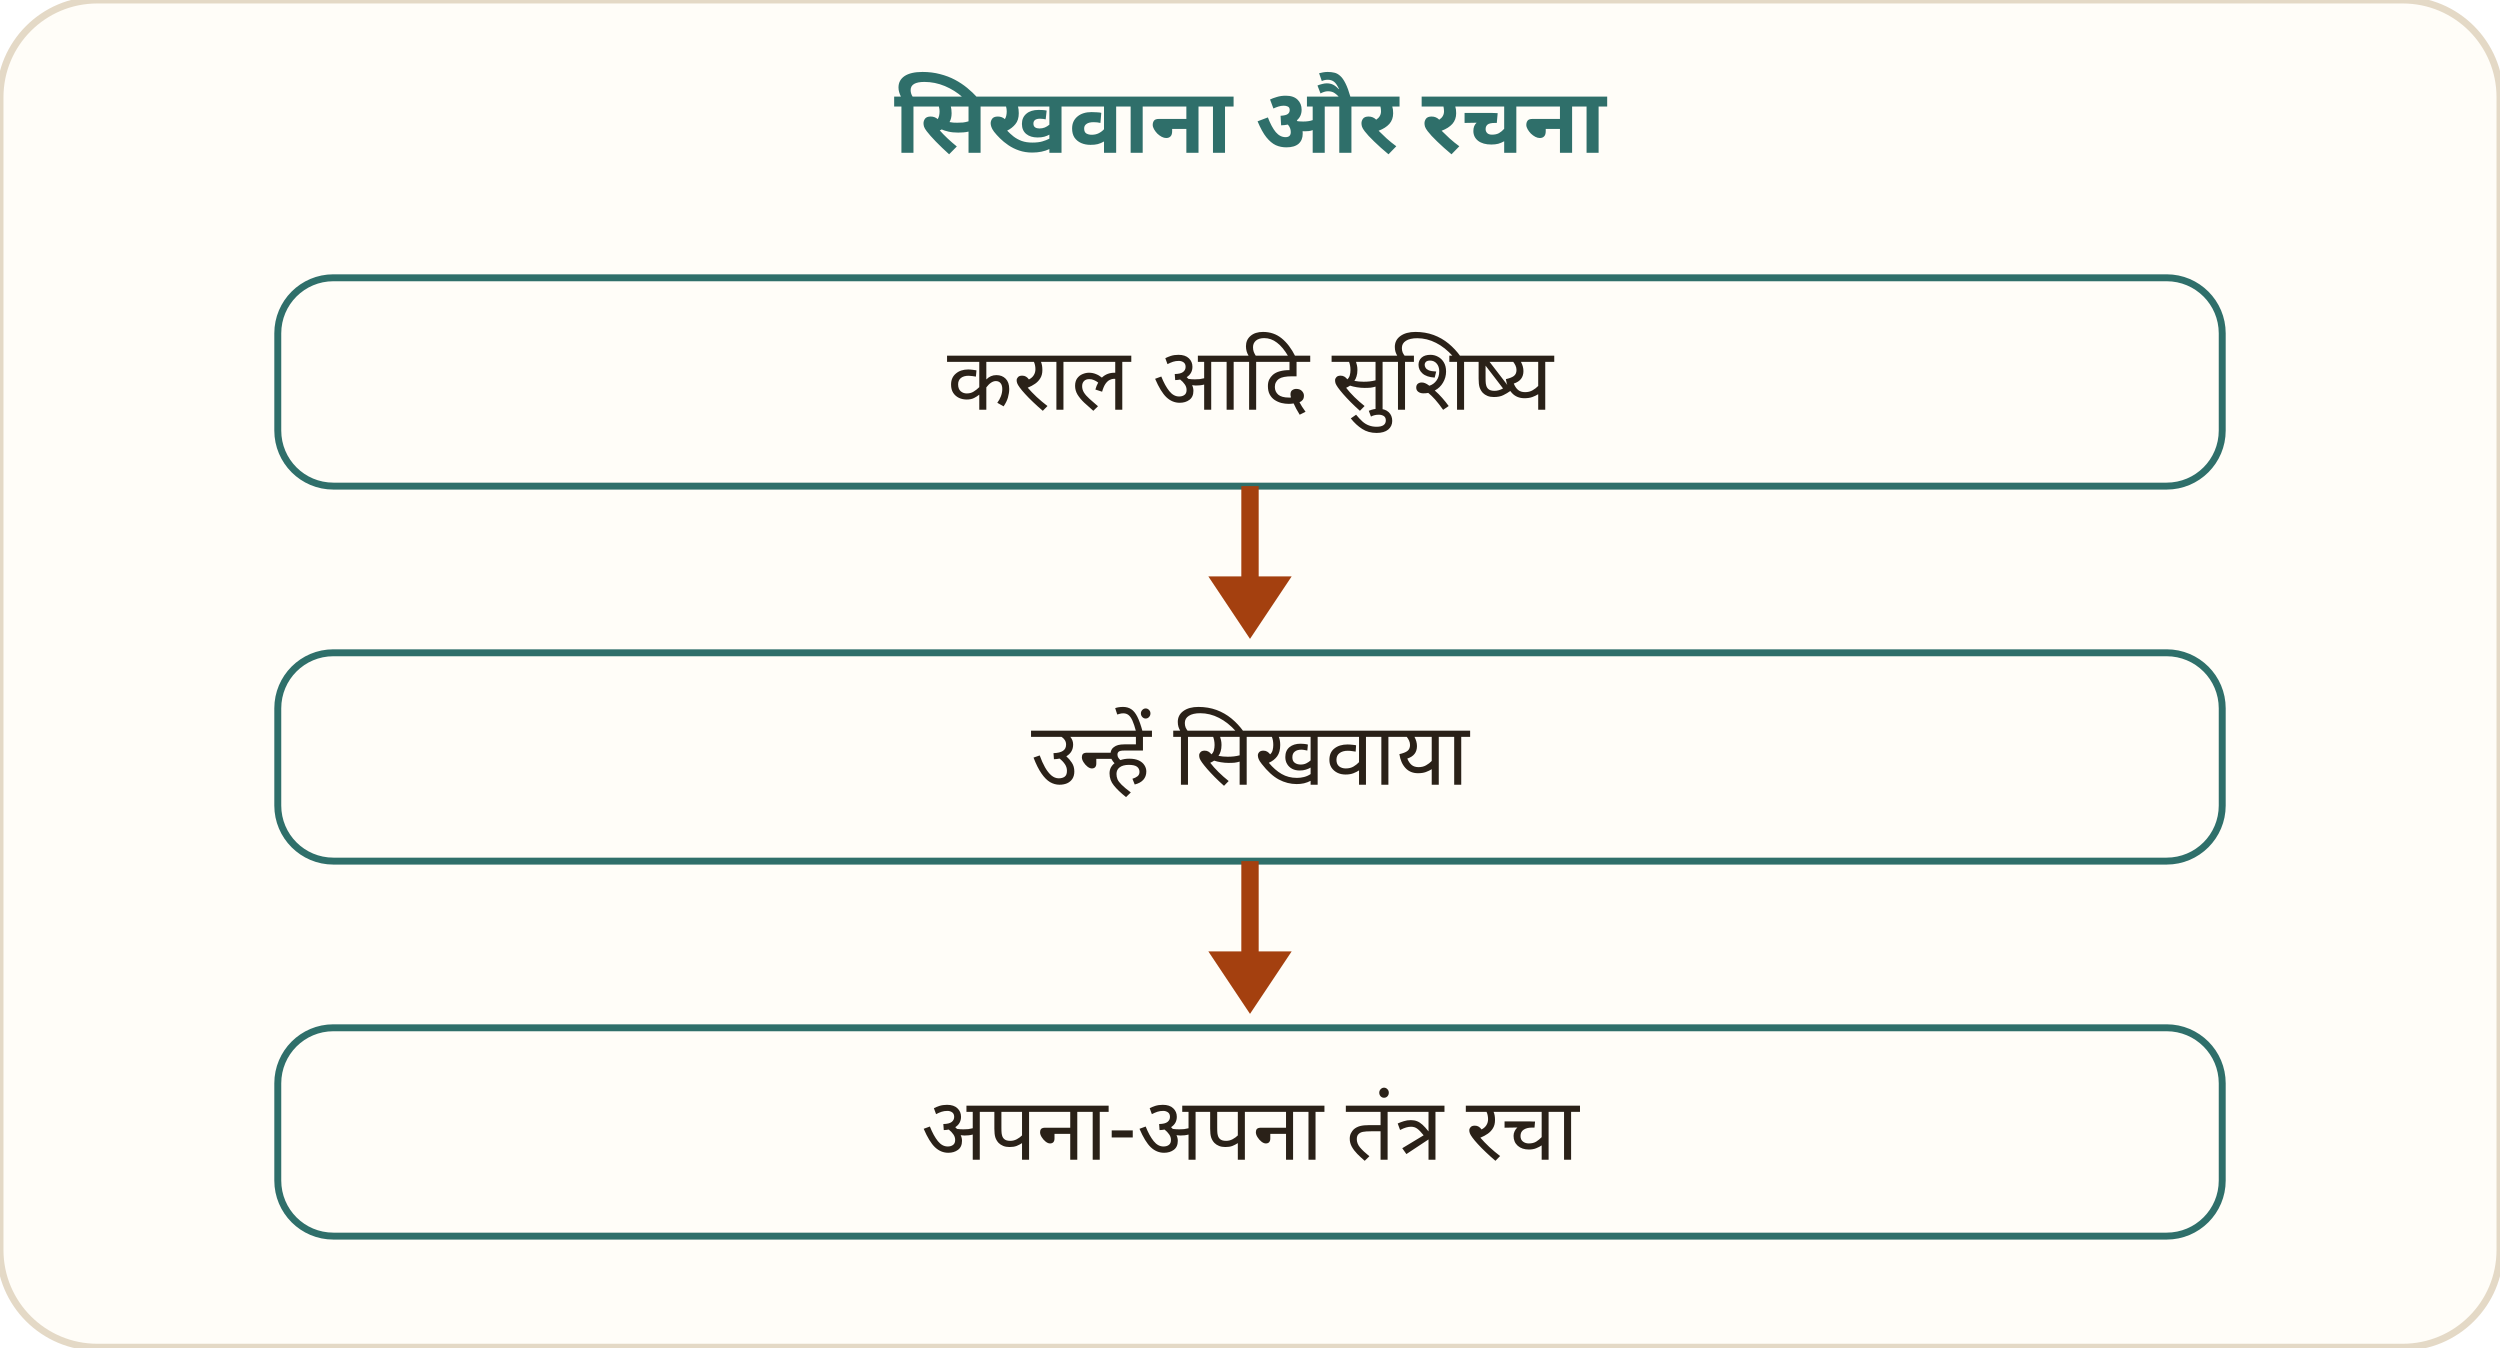
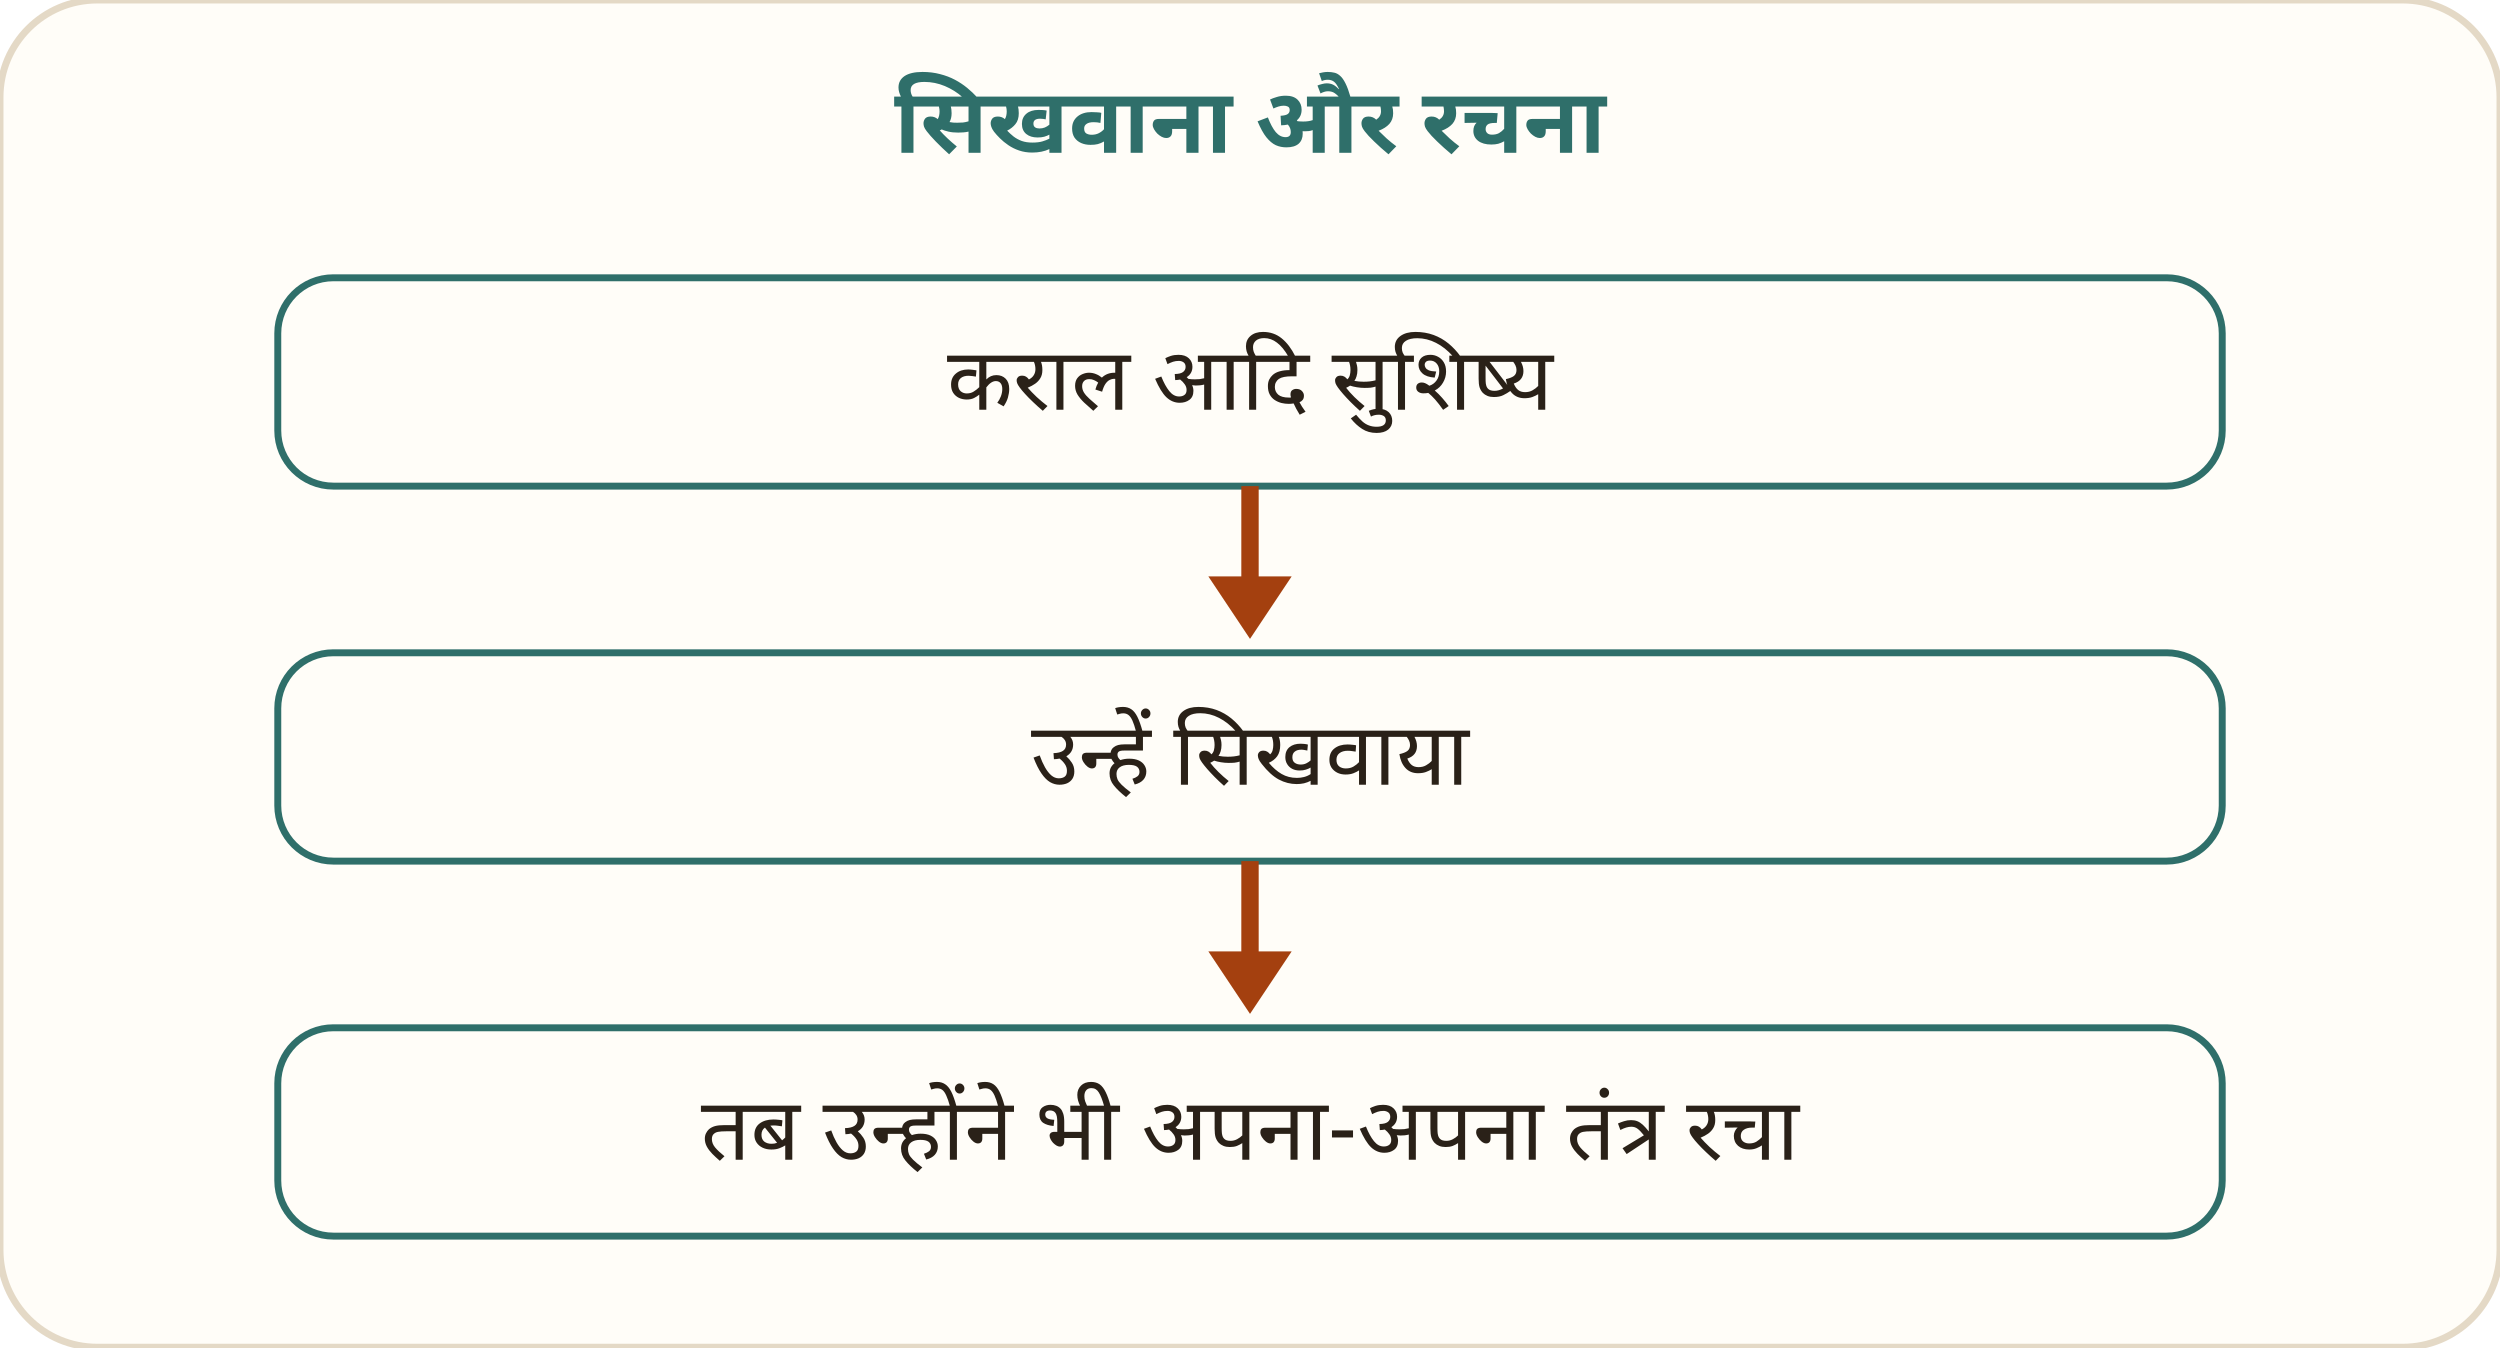
<svg xmlns="http://www.w3.org/2000/svg" viewBox="0 0 360 194" role="img">
  <rect width="360" height="194" rx="14" fill="#fffdf8" stroke="#e4d9c6" />
  <text x="180" y="22" font-family="'Noto Sans Devanagari','Mukta','Nirmala UI','Mangal',sans-serif" font-size="13" font-weight="700" fill="#2f6f6a" text-anchor="middle">सिखवाना और रचना</text>
  <rect x="40" y="40" width="280" height="30" rx="8" fill="#fffdf8" stroke="#2f6f6a" />
  <text x="180.0" y="59.0" font-family="'Noto Sans Devanagari','Mukta','Nirmala UI','Mangal',sans-serif" font-size="12.5" font-weight="500" fill="#2a2118" text-anchor="middle">कराल आदि सुशिष्य</text>
  <line x1="180" y1="70" x2="180" y2="86" stroke="#a4400f" stroke-width="2.5" />
  <polygon points="180,92 174,83 186,83" fill="#a4400f" />
  <rect x="40" y="94" width="280" height="30" rx="8" fill="#fffdf8" stroke="#2f6f6a" />
  <text x="180.0" y="113.0" font-family="'Noto Sans Devanagari','Mukta','Nirmala UI','Mangal',sans-serif" font-size="12.5" font-weight="500" fill="#2a2118" text-anchor="middle">उन्हें सिखवाया</text>
  <line x1="180" y1="124" x2="180" y2="140" stroke="#a4400f" stroke-width="2.5" />
  <polygon points="180,146 174,137 186,137" fill="#a4400f" />
  <rect x="40" y="148" width="280" height="30" rx="8" fill="#fffdf8" stroke="#2f6f6a" />
-   <text x="180.0" y="167.0" font-family="'Noto Sans Devanagari','Mukta','Nirmala UI','Mangal',sans-serif" font-size="12.5" font-weight="500" fill="#2a2118" text-anchor="middle">अपना-अपना तंत्र रचा</text>
+   <text x="180.0" y="167.0" font-family="'Noto Sans Devanagari','Mukta','Nirmala UI','Mangal',sans-serif" font-size="12.5" font-weight="500" fill="#2a2118" text-anchor="middle">तब उन्होंने भी अपना-अपना तंत्र रचा</text>
</svg>
